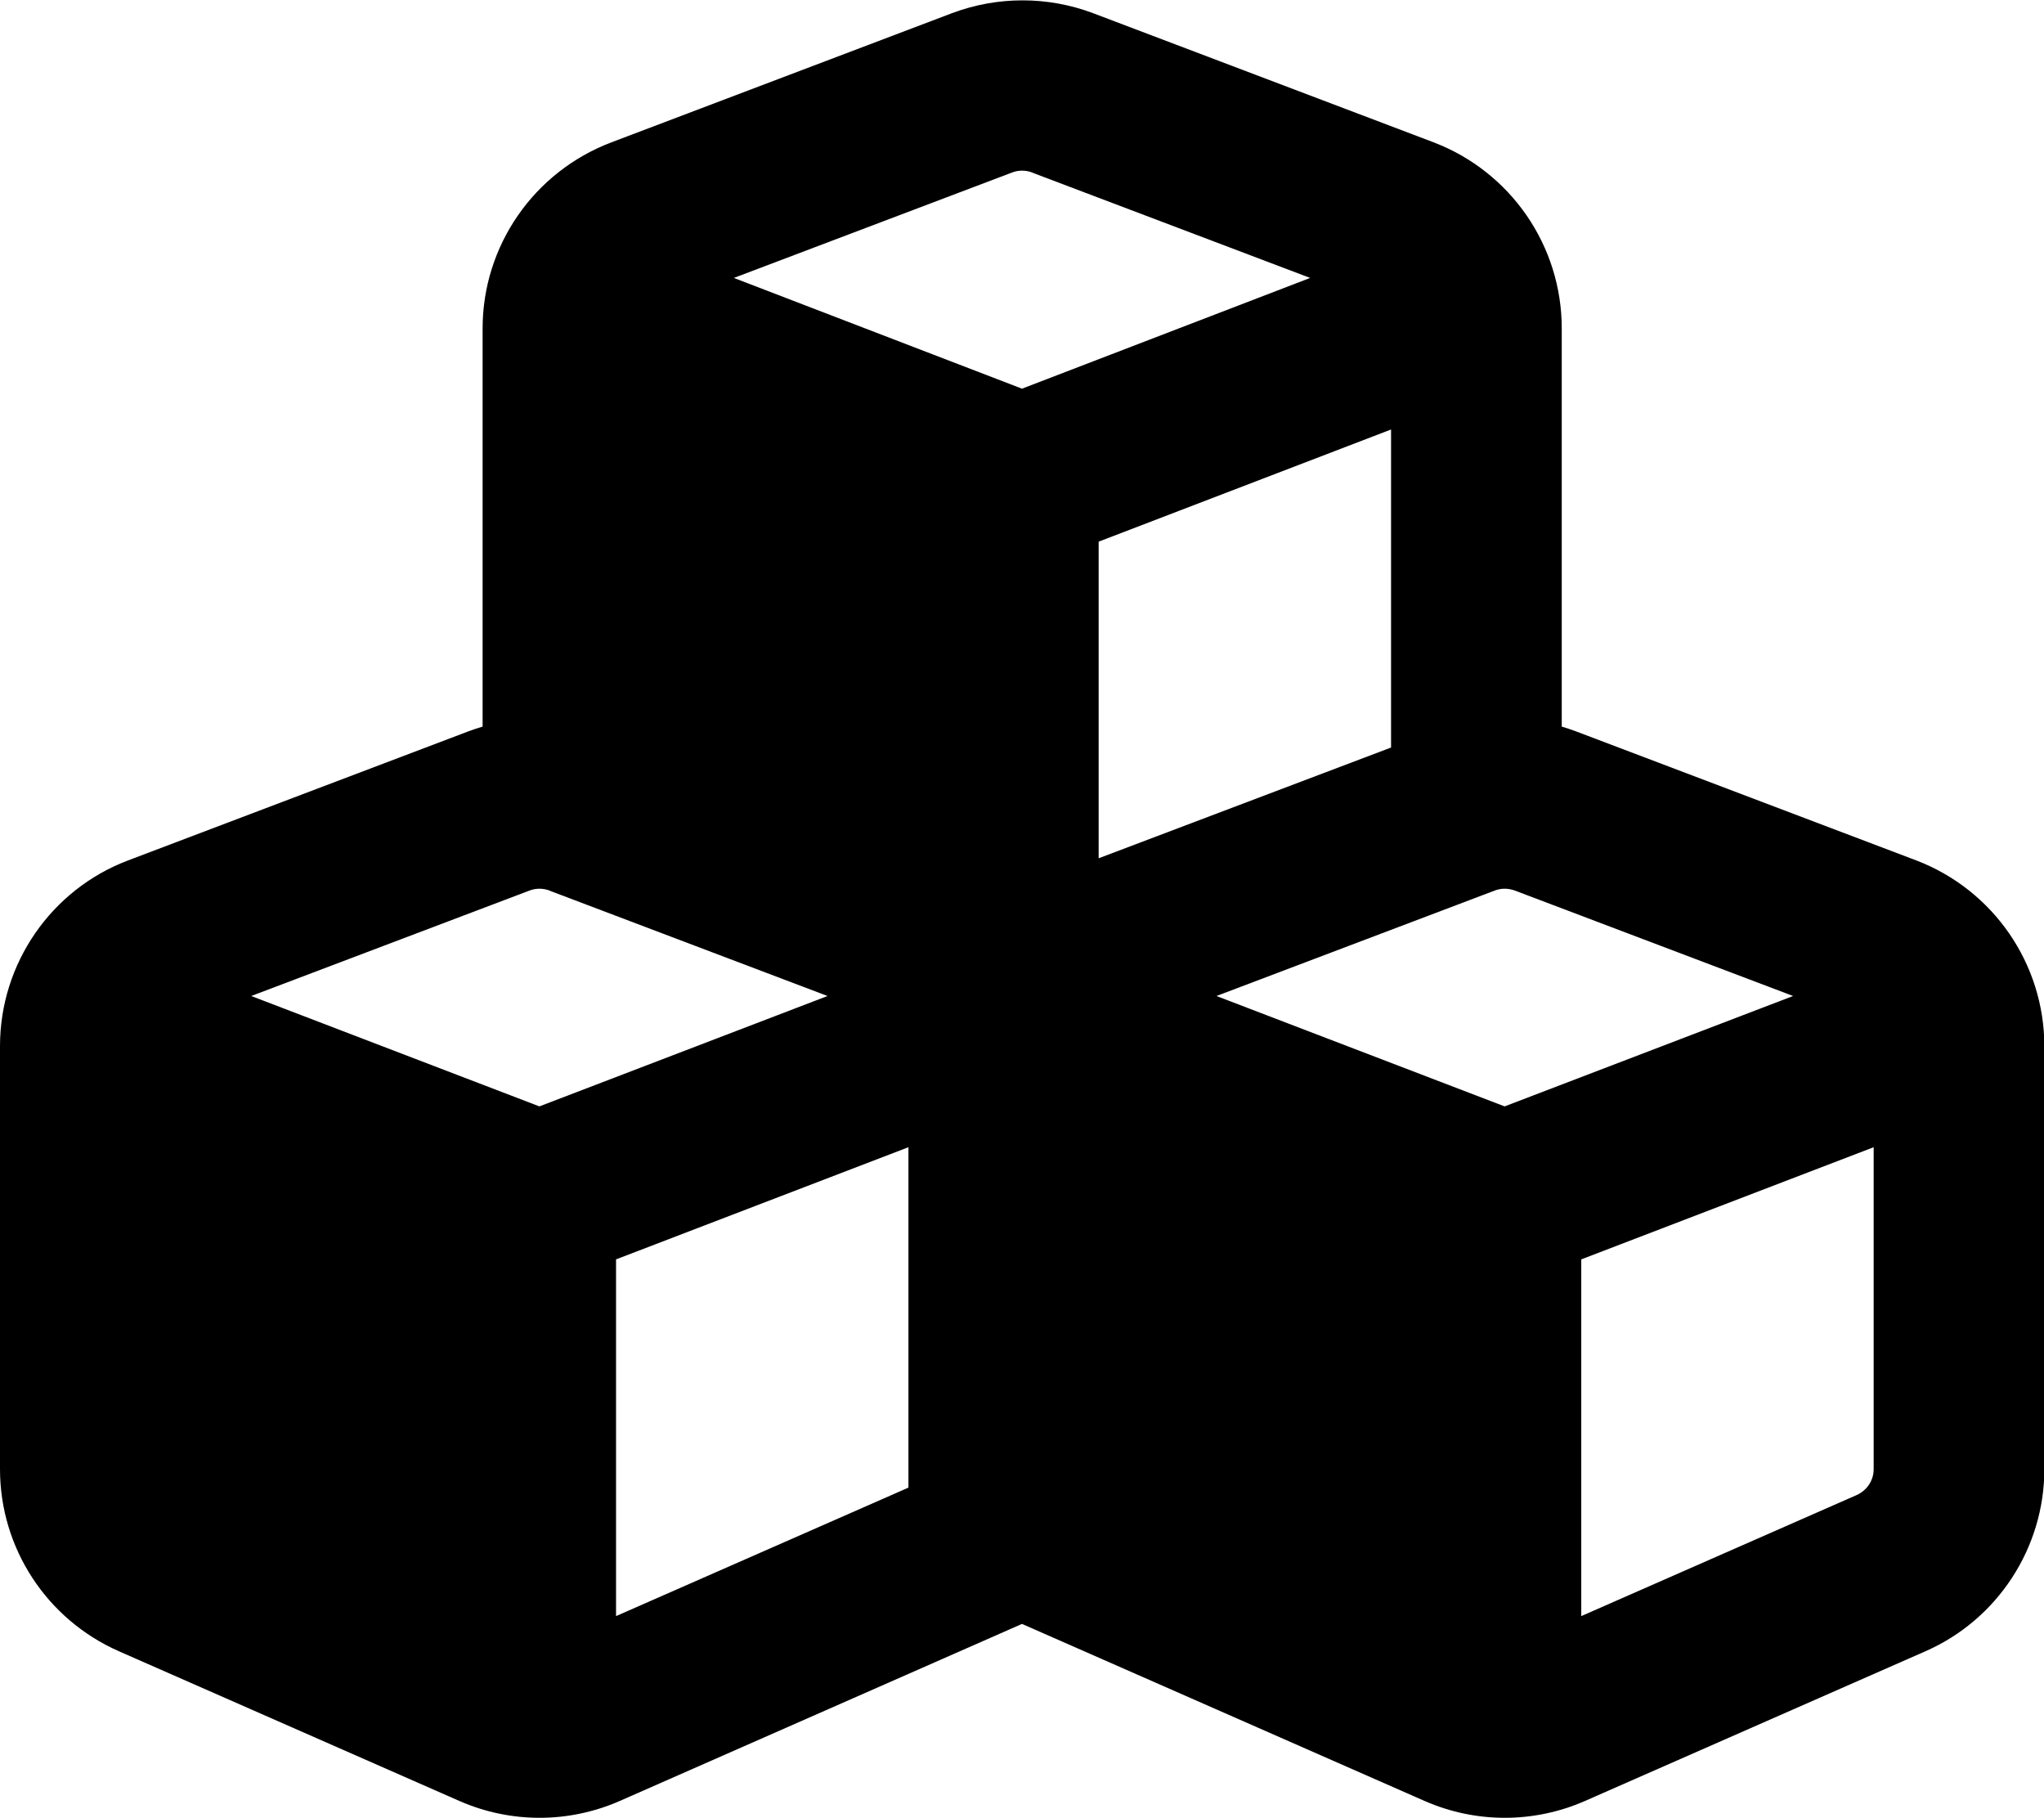
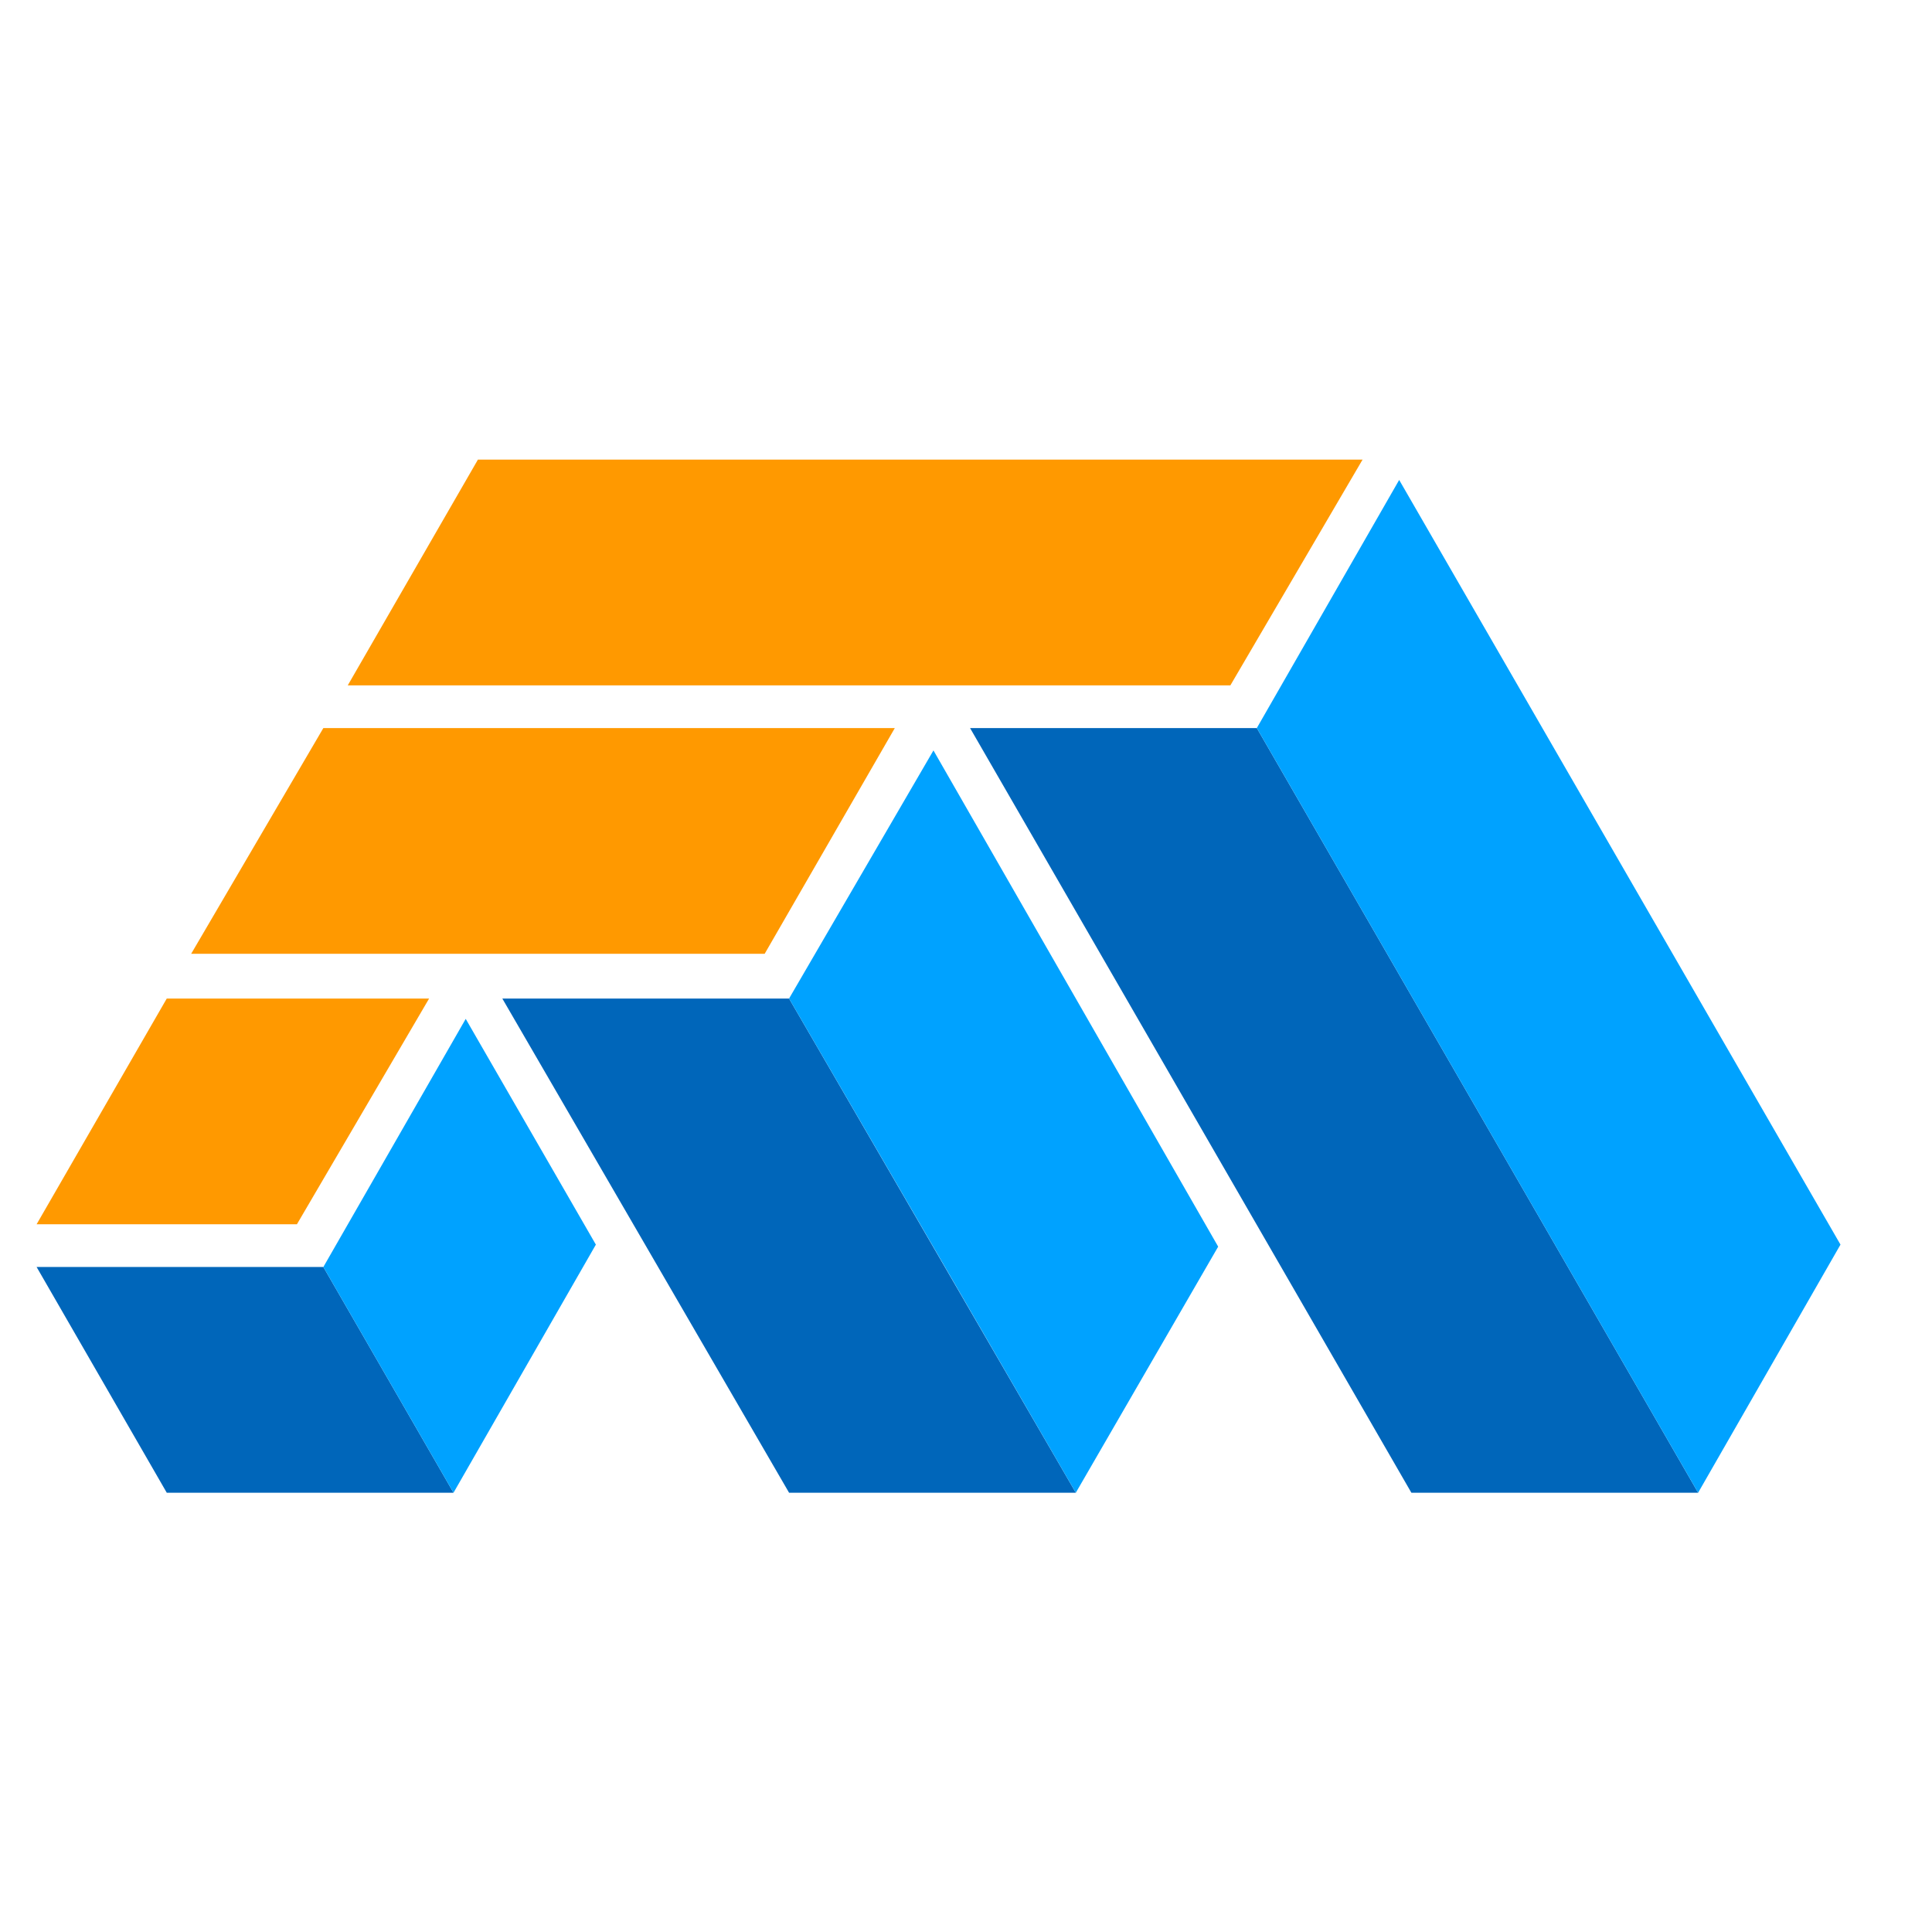
- <svg xmlns="http://www.w3.org/2000/svg" viewBox="0 0 576 512">
-   <path d="M290.8 48.6l78.4 29.7L288 109.5 206.8 78.3l78.4-29.7c1.8-.7 3.8-.7 5.7 0zM136 92.5l0 112.2c-1.3 .4-2.6 .8-3.9 1.3l-96 36.4C14.4 250.6 0 271.5 0 294.7L0 413.9c0 22.2 13.1 42.3 33.5 51.3l96 42.2c14.4 6.3 30.7 6.3 45.1 0L288 457.5l113.5 49.9c14.4 6.3 30.7 6.3 45.1 0l96-42.2c20.3-8.9 33.5-29.1 33.5-51.3l0-119.1c0-23.3-14.4-44.1-36.1-52.4l-96-36.4c-1.3-.5-2.6-.9-3.9-1.3l0-112.2c0-23.3-14.4-44.1-36.1-52.4l-96-36.4c-12.8-4.8-26.9-4.8-39.7 0l-96 36.4C150.4 48.4 136 69.3 136 92.5zM392 210.6l-82.4 31.2 0-89.2L392 121l0 89.6zM154.8 250.9l78.4 29.7L152 311.7 70.8 280.6l78.4-29.7c1.8-.7 3.8-.7 5.7 0zm18.8 204.4l0-100.5L256 323.2l0 95.9-82.4 36.2zM421.2 250.9c1.8-.7 3.8-.7 5.7 0l78.4 29.7L424 311.7l-81.2-31.1 78.4-29.7zM523.2 421.2l-77.6 34.1 0-100.5L528 323.2l0 90.7c0 3.2-1.9 6-4.8 7.3z" />
+ <svg xmlns="http://www.w3.org/2000/svg" viewBox="0 0 95 95">
+   <path id="Path-copy-9" fill="#ff9900" fill-rule="evenodd" stroke="none" d="M 8.2 49.1 L 1.8 60.2 L 14.6 60.2 L 21.1 49.1 Z" />
+   <path id="Path-copy-8" fill="#ff9900" fill-rule="evenodd" stroke="none" d="M 9.4 46.9 L 37.6 46.9 L 44 35.8 L 15.9 35.8 Z" />
+   <path id="Path-copy-7" fill="#0066ba" fill-rule="evenodd" stroke="none" d="M 38.8 73.4 L 52.9 73.4 L 38.8 49.1 L 24.7 49.1 Z" />
+   <path id="Path-copy-6" fill="#0066ba" fill-rule="evenodd" stroke="none" d="M 8.2 73.4 L 22.3 73.4 L 15.9 62.3 L 1.8 62.3 Z" />
+   <path id="Path-copy-5" fill="#0066ba" fill-rule="evenodd" stroke="none" d="M 69.4 73.4 L 83.5 73.4 L 61.8 35.8 L 47.7 35.8 Z" />
+   <path id="Path-copy-4" fill="#00a2ff" fill-rule="evenodd" stroke="none" d="M 38.8 49.1 L 46.7 62.7 L 52.9 73.4 L 59.9 61.3 L 45.9 36.9 Z" />
+   <path id="Path-copy-3" fill="#00a2ff" fill-rule="evenodd" stroke="none" d="M 22.9 50.1 L 15.9 62.3 L 22.3 73.4 L 29.3 61.2 Z" />
+   <path id="Path-copy-2" fill="#00a2ff" fill-rule="evenodd" stroke="none" d="M 68.8 23.6 L 61.8 35.8 L 83.5 73.4 L 90.5 61.2 Z" />
+   <path id="Path-copy" fill="#ff9900" fill-rule="evenodd" stroke="none" d="M 67 22.6 L 23.5 22.6 L 17.1 33.7 L 60.5 33.7 Z" />
</svg>
